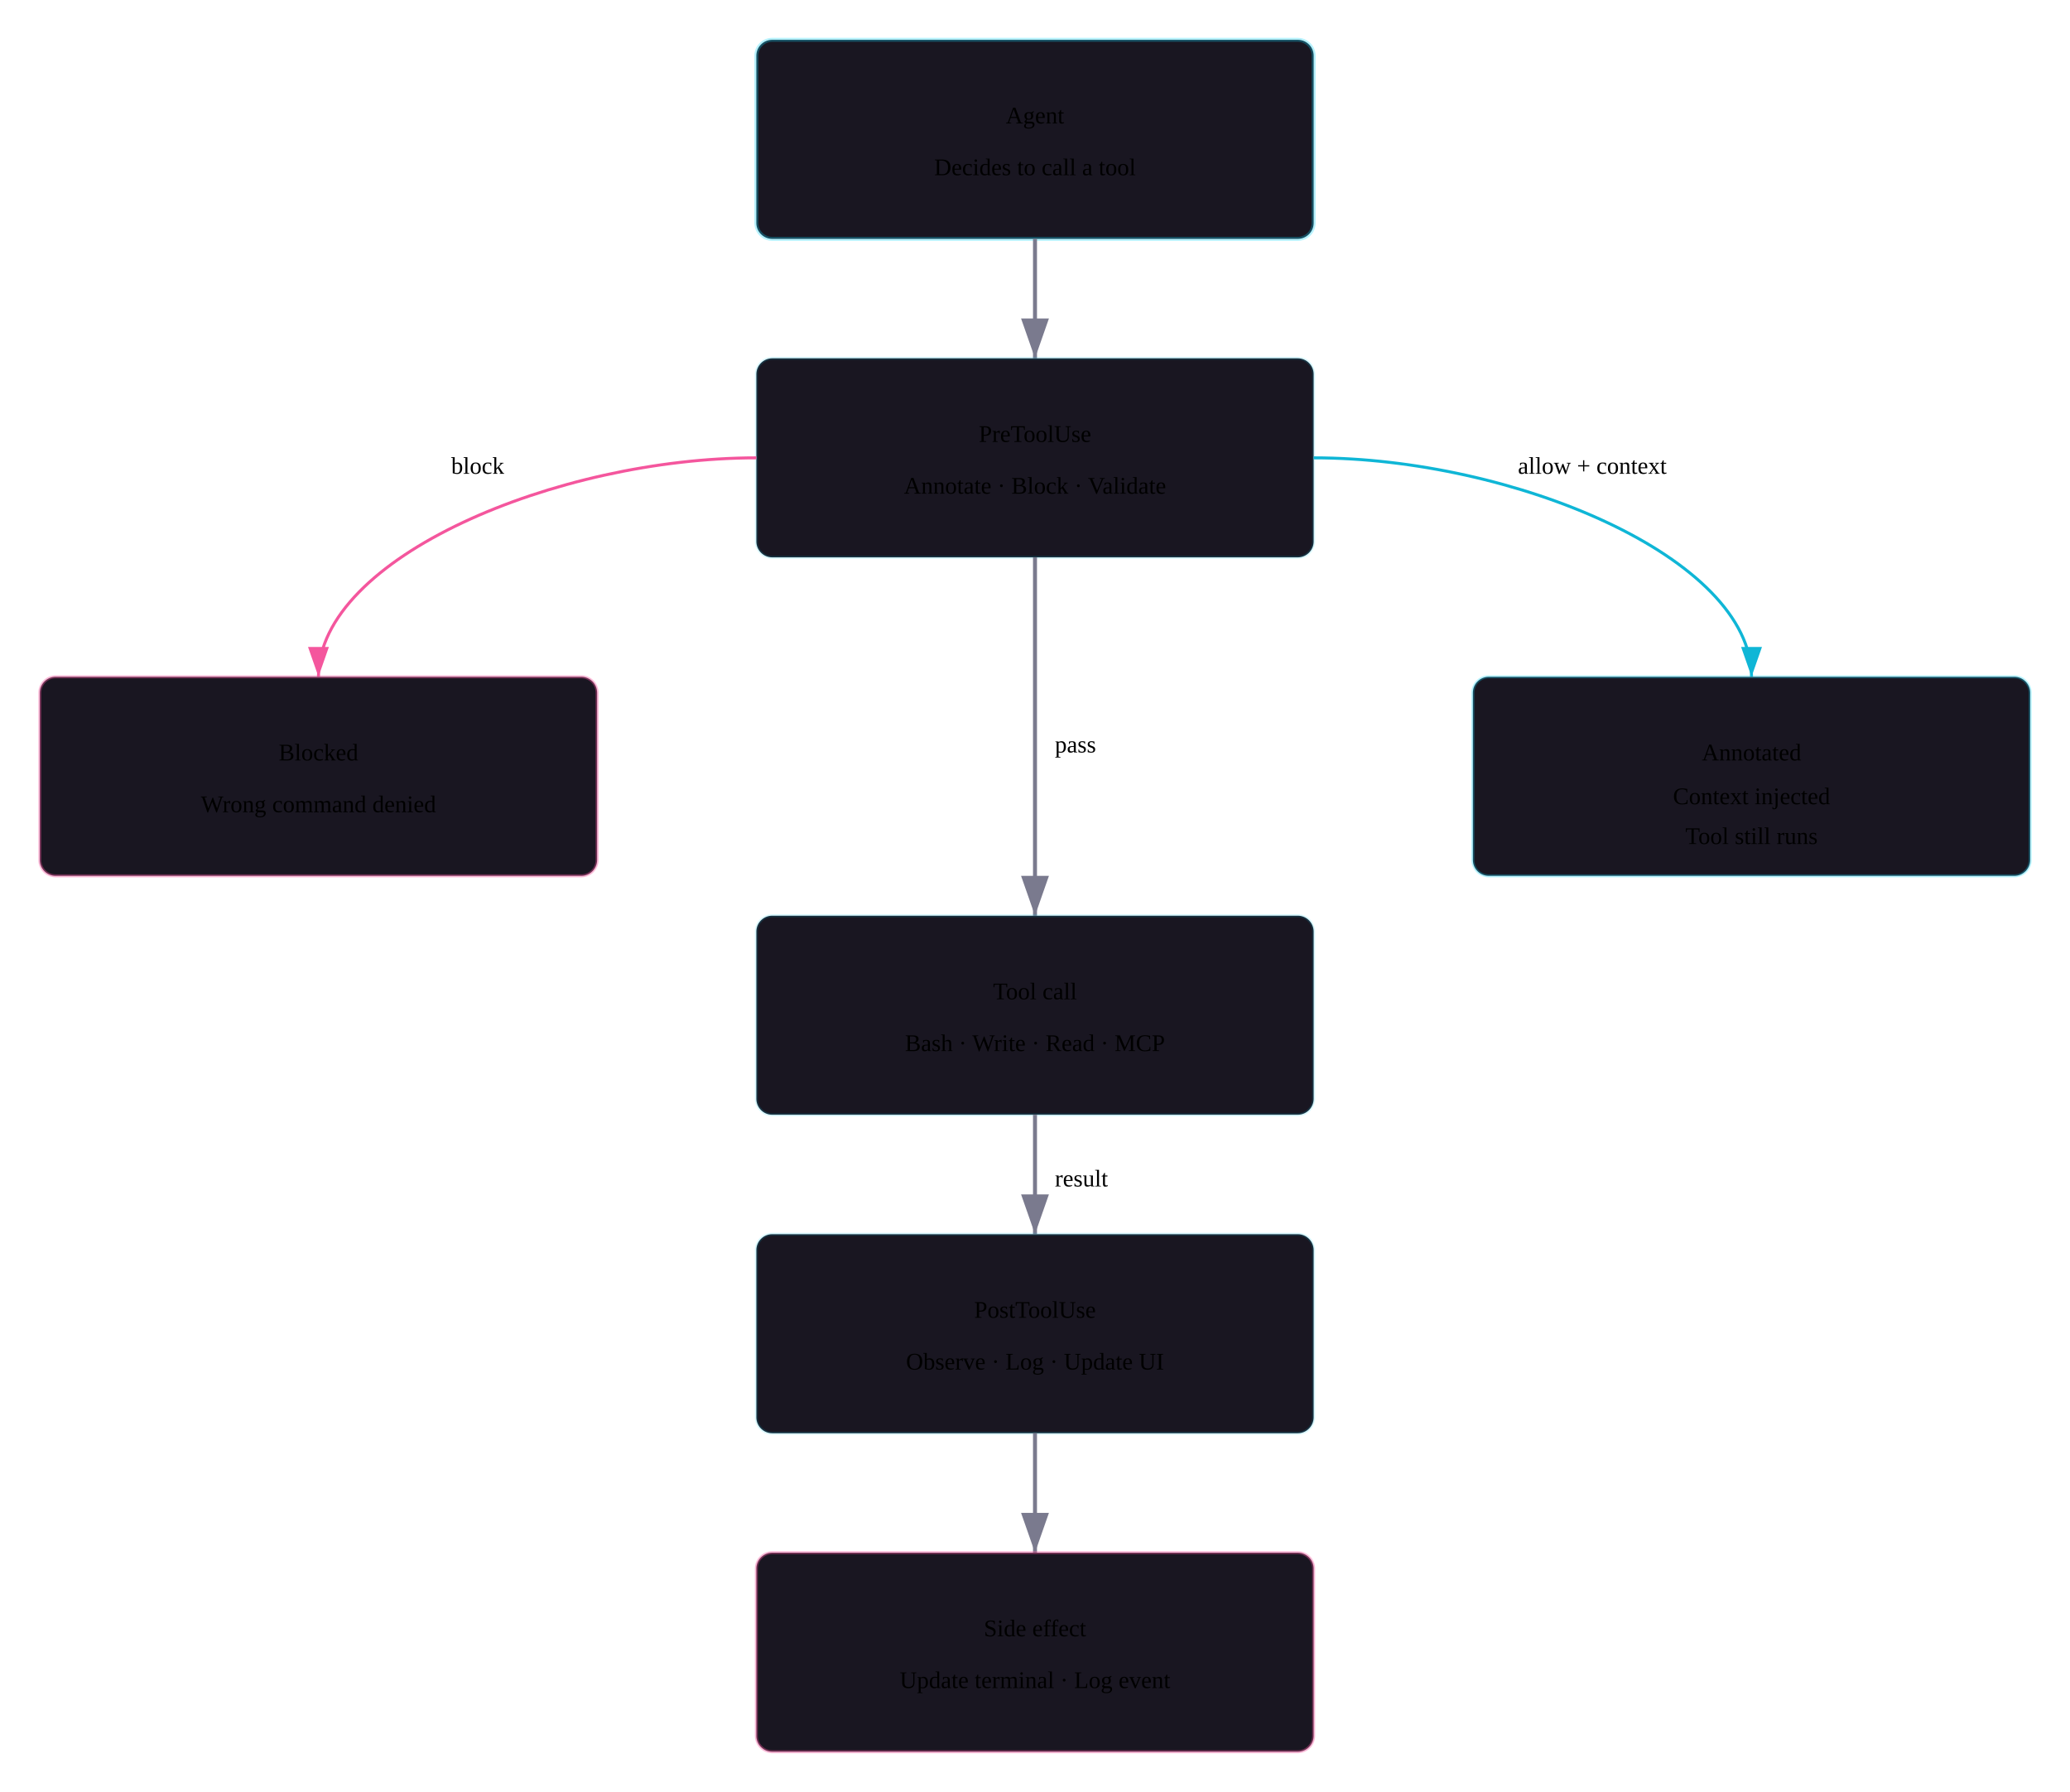
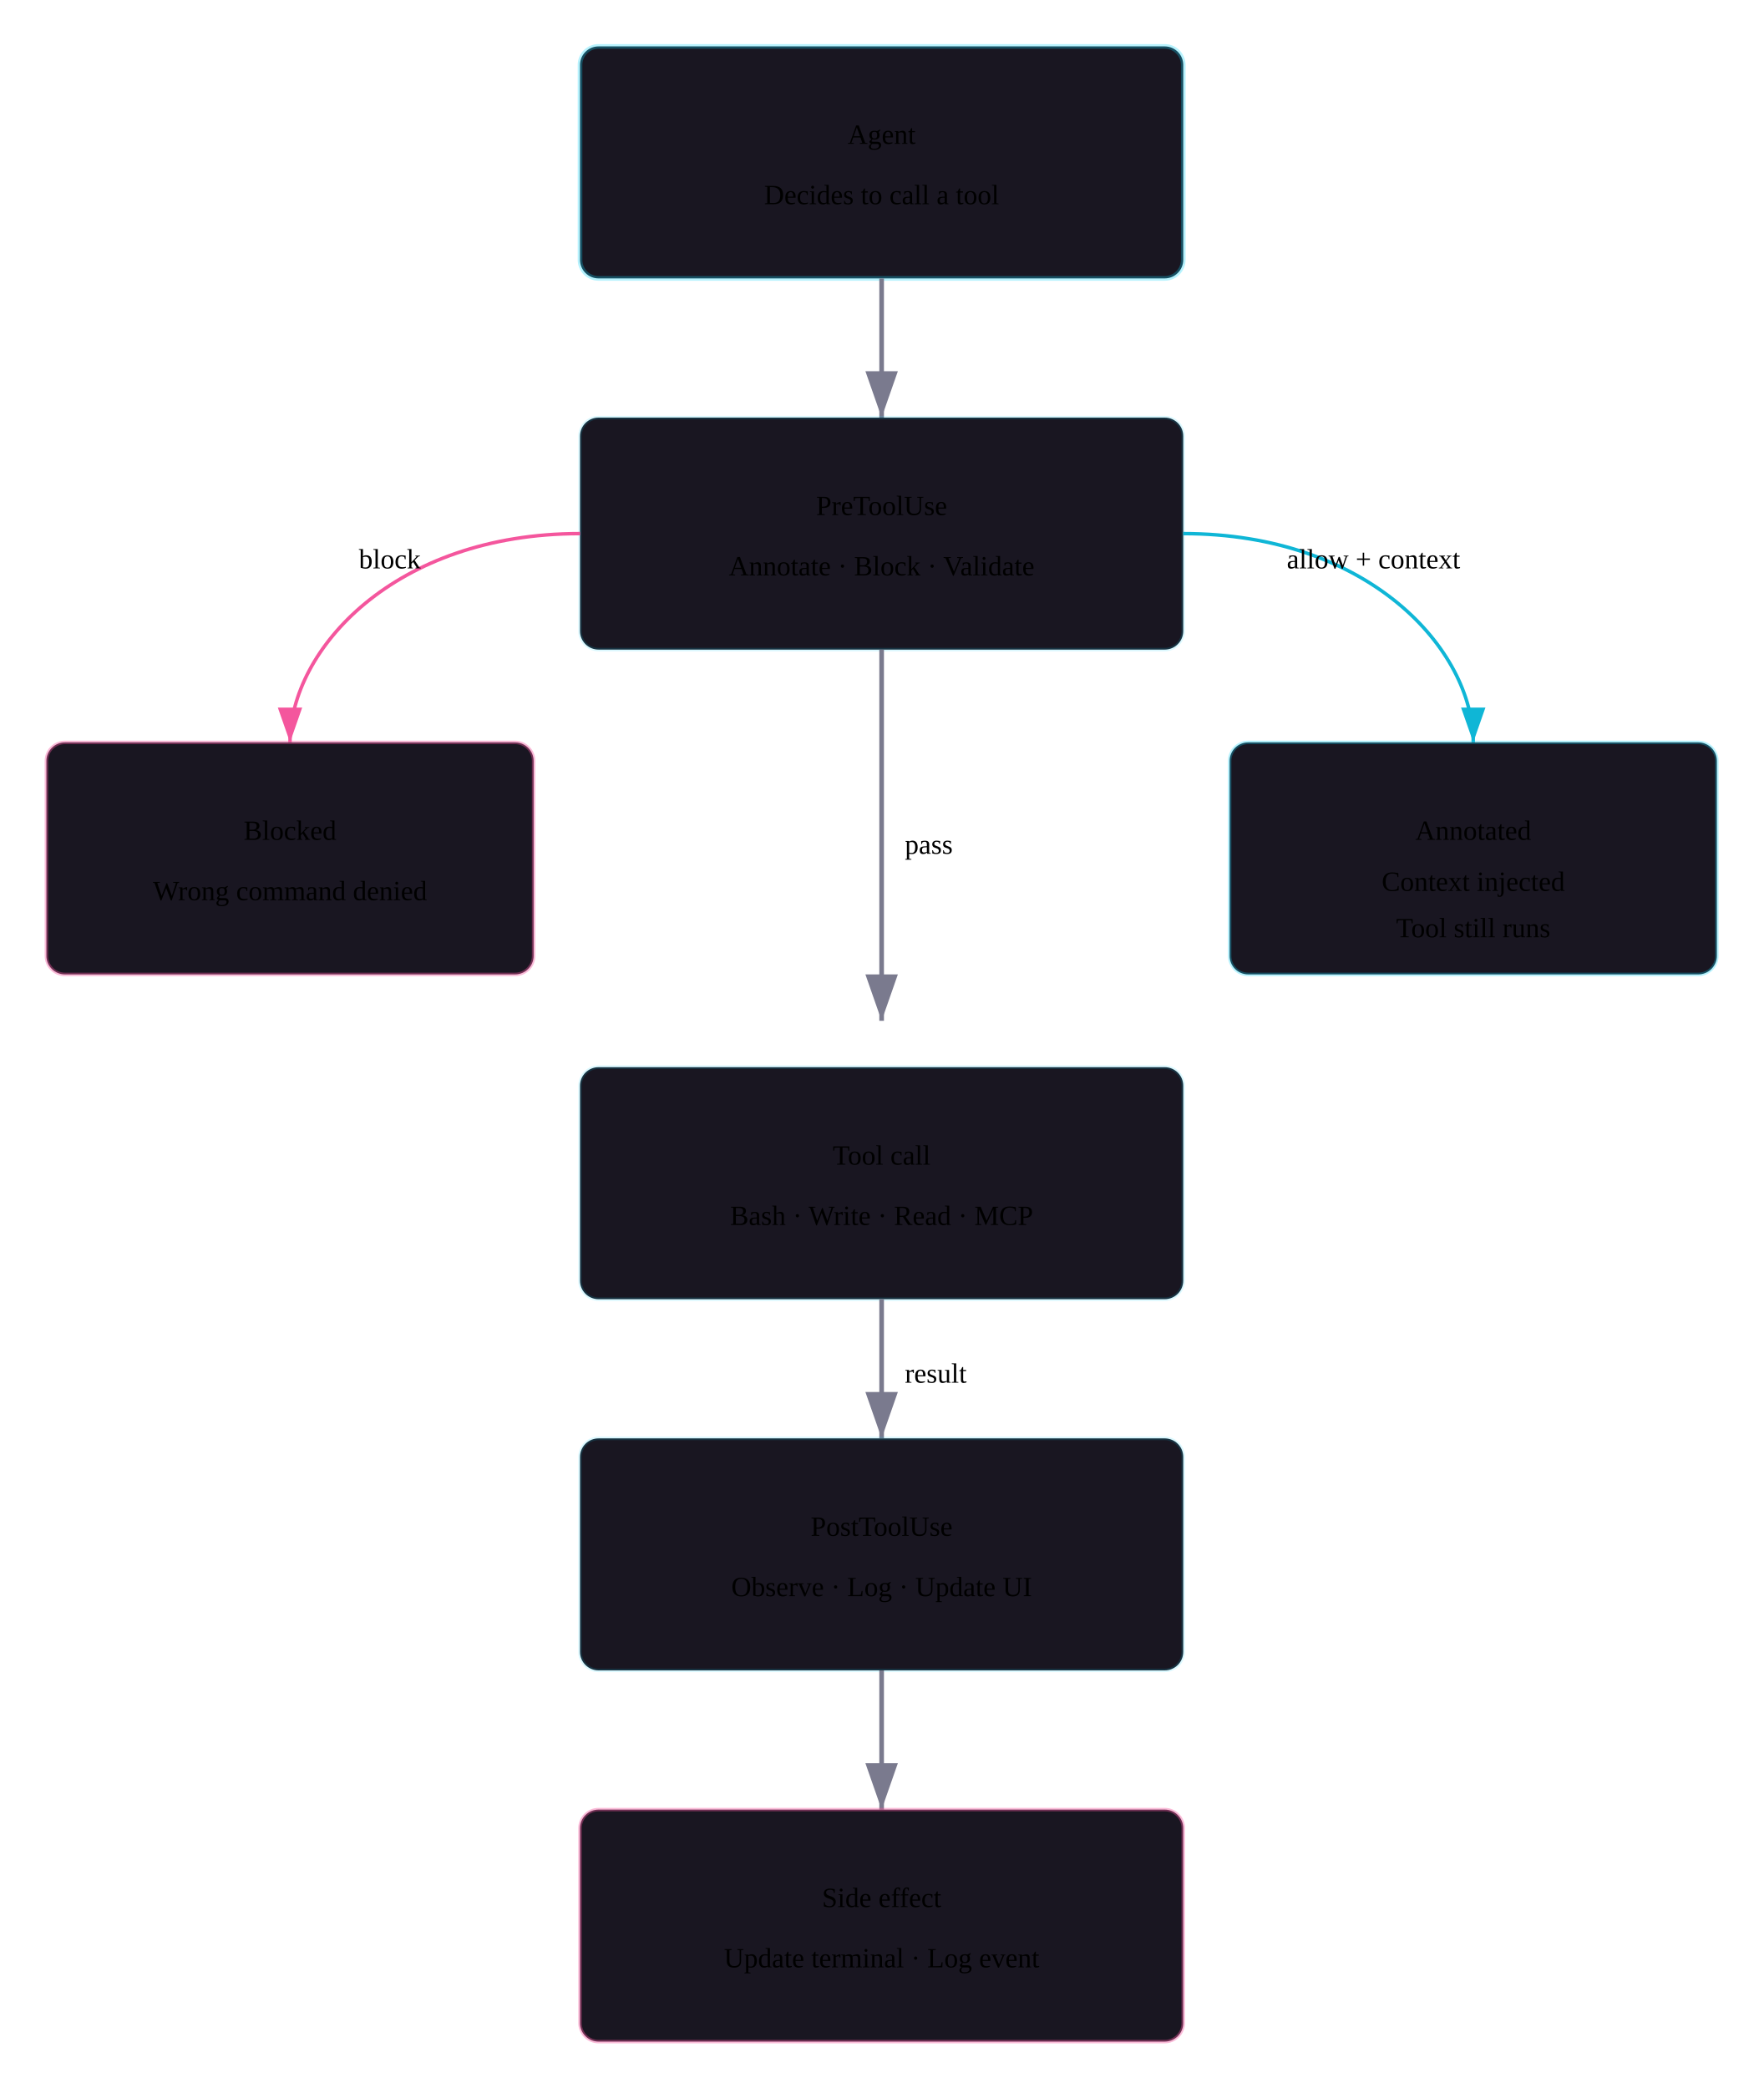
- <svg xmlns="http://www.w3.org/2000/svg" width="100%" viewBox="0 0 1040 900">
+ <svg xmlns="http://www.w3.org/2000/svg" width="100%" viewBox="0 0 760 900">
  <defs>
    <marker id="hl-arr" markerWidth="10" markerHeight="7" refX="10" refY="3.5" orient="auto">
      <polygon points="0 0, 10 3.5, 0 7" fill="#7a7a8e" />
    </marker>
    <marker id="hl-arr-pink" markerWidth="10" markerHeight="7" refX="10" refY="3.5" orient="auto">
      <polygon points="0 0, 10 3.5, 0 7" fill="#f4569d" />
    </marker>
    <marker id="hl-arr-cyan" markerWidth="10" markerHeight="7" refX="10" refY="3.5" orient="auto">
      <polygon points="0 0, 10 3.5, 0 7" fill="#0fb6d6" />
    </marker>
  </defs>
-   <rect x="380" y="20" width="280" height="100" rx="8" fill="#191621" stroke="rgba(14, 210, 247, 0.3)" stroke-width="2" />
-   <text x="520" y="62" text-anchor="middle" class="svg-heading svg-accent">Agent</text>
-   <text x="520" y="88" text-anchor="middle" class="svg-body svg-fg">Decides to call a tool</text>
-   <line x1="520" y1="120" x2="520" y2="180" stroke="#7a7a8e" stroke-width="2" marker-end="url(#hl-arr)" />
-   <rect x="380" y="180" width="280" height="100" rx="8" fill="#191621" stroke="rgba(14, 210, 247, 0.15)" stroke-width="1.5" />
-   <text x="520" y="222" text-anchor="middle" class="svg-heading svg-fg">PreToolUse</text>
-   <text x="520" y="248" text-anchor="middle" class="svg-sub svg-muted">Annotate · Block · Validate</text>
-   <path d="M 380,230 C 280,230 160,280 160,340" fill="none" stroke="#f4569d" stroke-width="1.5" marker-end="url(#hl-arr-pink)" />
-   <text x="240" y="238" text-anchor="middle" class="svg-label svg-pink">block</text>
-   <path d="M 660,230 C 760,230 880,280 880,340" fill="none" stroke="#0fb6d6" stroke-width="1.5" marker-end="url(#hl-arr-cyan)" />
-   <text x="800" y="238" text-anchor="middle" class="svg-label svg-accent">allow + context</text>
-   <line x1="520" y1="280" x2="520" y2="460" stroke="#7a7a8e" stroke-width="2" marker-end="url(#hl-arr)" />
-   <text x="530" y="378" class="svg-label svg-muted">pass</text>
-   <rect x="20" y="340" width="280" height="100" rx="8" fill="#191621" stroke="rgba(244, 86, 157, 0.4)" stroke-width="1.5" />
-   <text x="160" y="382" text-anchor="middle" class="svg-heading svg-accent">Blocked</text>
-   <text x="160" y="408" text-anchor="middle" class="svg-body svg-muted">Wrong command denied</text>
-   <rect x="740" y="340" width="280" height="100" rx="8" fill="#191621" stroke="rgba(14, 210, 247, 0.3)" stroke-width="1.5" />
-   <text x="880" y="382" text-anchor="middle" class="svg-heading svg-accent">Annotated</text>
-   <text x="880" y="404" text-anchor="middle" class="svg-body svg-muted">Context injected</text>
-   <text x="880" y="424" text-anchor="middle" class="svg-body svg-muted">Tool still runs</text>
-   <rect x="380" y="460" width="280" height="100" rx="8" fill="#191621" stroke="rgba(14, 210, 247, 0.15)" stroke-width="1.5" />
-   <text x="520" y="502" text-anchor="middle" class="svg-heading svg-fg">Tool call</text>
-   <text x="520" y="528" text-anchor="middle" class="svg-sub svg-muted">Bash · Write · Read · MCP</text>
-   <line x1="520" y1="560" x2="520" y2="620" stroke="#7a7a8e" stroke-width="2" marker-end="url(#hl-arr)" />
-   <text x="530" y="596" class="svg-label svg-muted">result</text>
-   <rect x="380" y="620" width="280" height="100" rx="8" fill="#191621" stroke="rgba(14, 210, 247, 0.15)" stroke-width="1.5" />
-   <text x="520" y="662" text-anchor="middle" class="svg-heading svg-fg">PostToolUse</text>
-   <text x="520" y="688" text-anchor="middle" class="svg-sub svg-muted">Observe · Log · Update UI</text>
-   <line x1="520" y1="720" x2="520" y2="780" stroke="#7a7a8e" stroke-width="2" marker-end="url(#hl-arr)" />
-   <rect x="380" y="780" width="280" height="100" rx="8" fill="#191621" stroke="rgba(244, 86, 157, 0.4)" stroke-width="1.5" />
-   <text x="520" y="822" text-anchor="middle" class="svg-heading svg-accent">Side effect</text>
-   <text x="520" y="848" text-anchor="middle" class="svg-body svg-muted">Update terminal · Log event</text>
+   <rect x="250" y="20" width="260" height="100" rx="8" fill="#191621" stroke="rgba(14, 210, 247, 0.3)" stroke-width="2" />
+   <text x="380" y="62" text-anchor="middle" class="svg-heading svg-accent">Agent</text>
+   <text x="380" y="88" text-anchor="middle" class="svg-body svg-fg">Decides to call a tool</text>
+   <line x1="380" y1="120" x2="380" y2="180" stroke="#7a7a8e" stroke-width="2" marker-end="url(#hl-arr)" />
+   <rect x="250" y="180" width="260" height="100" rx="8" fill="#191621" stroke="rgba(14, 210, 247, 0.15)" stroke-width="1.5" />
+   <text x="380" y="222" text-anchor="middle" class="svg-heading svg-fg">PreToolUse</text>
+   <text x="380" y="248" text-anchor="middle" class="svg-sub svg-muted">Annotate · Block · Validate</text>
+   <path d="M 250,230 C 170,230 125,280 125,320" fill="none" stroke="#f4569d" stroke-width="1.5" marker-end="url(#hl-arr-pink)" />
+   <text x="168" y="245" text-anchor="middle" class="svg-label svg-pink">block</text>
+   <path d="M 510,230 C 590,230 635,280 635,320" fill="none" stroke="#0fb6d6" stroke-width="1.5" marker-end="url(#hl-arr-cyan)" />
+   <text x="592" y="245" text-anchor="middle" class="svg-label svg-accent">allow + context</text>
+   <line x1="380" y1="280" x2="380" y2="440" stroke="#7a7a8e" stroke-width="2" marker-end="url(#hl-arr)" />
+   <text x="390" y="368" class="svg-label svg-muted">pass</text>
+   <rect x="20" y="320" width="210" height="100" rx="8" fill="#191621" stroke="rgba(244, 86, 157, 0.4)" stroke-width="1.5" />
+   <text x="125" y="362" text-anchor="middle" class="svg-heading svg-accent">Blocked</text>
+   <text x="125" y="388" text-anchor="middle" class="svg-body svg-muted">Wrong command denied</text>
+   <rect x="530" y="320" width="210" height="100" rx="8" fill="#191621" stroke="rgba(14, 210, 247, 0.3)" stroke-width="1.5" />
+   <text x="635" y="362" text-anchor="middle" class="svg-heading svg-accent">Annotated</text>
+   <text x="635" y="384" text-anchor="middle" class="svg-body svg-muted">Context injected</text>
+   <text x="635" y="404" text-anchor="middle" class="svg-body svg-muted">Tool still runs</text>
+   <rect x="250" y="460" width="260" height="100" rx="8" fill="#191621" stroke="rgba(14, 210, 247, 0.15)" stroke-width="1.5" />
+   <text x="380" y="502" text-anchor="middle" class="svg-heading svg-fg">Tool call</text>
+   <text x="380" y="528" text-anchor="middle" class="svg-sub svg-muted">Bash · Write · Read · MCP</text>
+   <line x1="380" y1="560" x2="380" y2="620" stroke="#7a7a8e" stroke-width="2" marker-end="url(#hl-arr)" />
+   <text x="390" y="596" class="svg-label svg-muted">result</text>
+   <rect x="250" y="620" width="260" height="100" rx="8" fill="#191621" stroke="rgba(14, 210, 247, 0.15)" stroke-width="1.5" />
+   <text x="380" y="662" text-anchor="middle" class="svg-heading svg-fg">PostToolUse</text>
+   <text x="380" y="688" text-anchor="middle" class="svg-sub svg-muted">Observe · Log · Update UI</text>
+   <line x1="380" y1="720" x2="380" y2="780" stroke="#7a7a8e" stroke-width="2" marker-end="url(#hl-arr)" />
+   <rect x="250" y="780" width="260" height="100" rx="8" fill="#191621" stroke="rgba(244, 86, 157, 0.4)" stroke-width="1.5" />
+   <text x="380" y="822" text-anchor="middle" class="svg-heading svg-accent">Side effect</text>
+   <text x="380" y="848" text-anchor="middle" class="svg-body svg-muted">Update terminal · Log event</text>
</svg>
